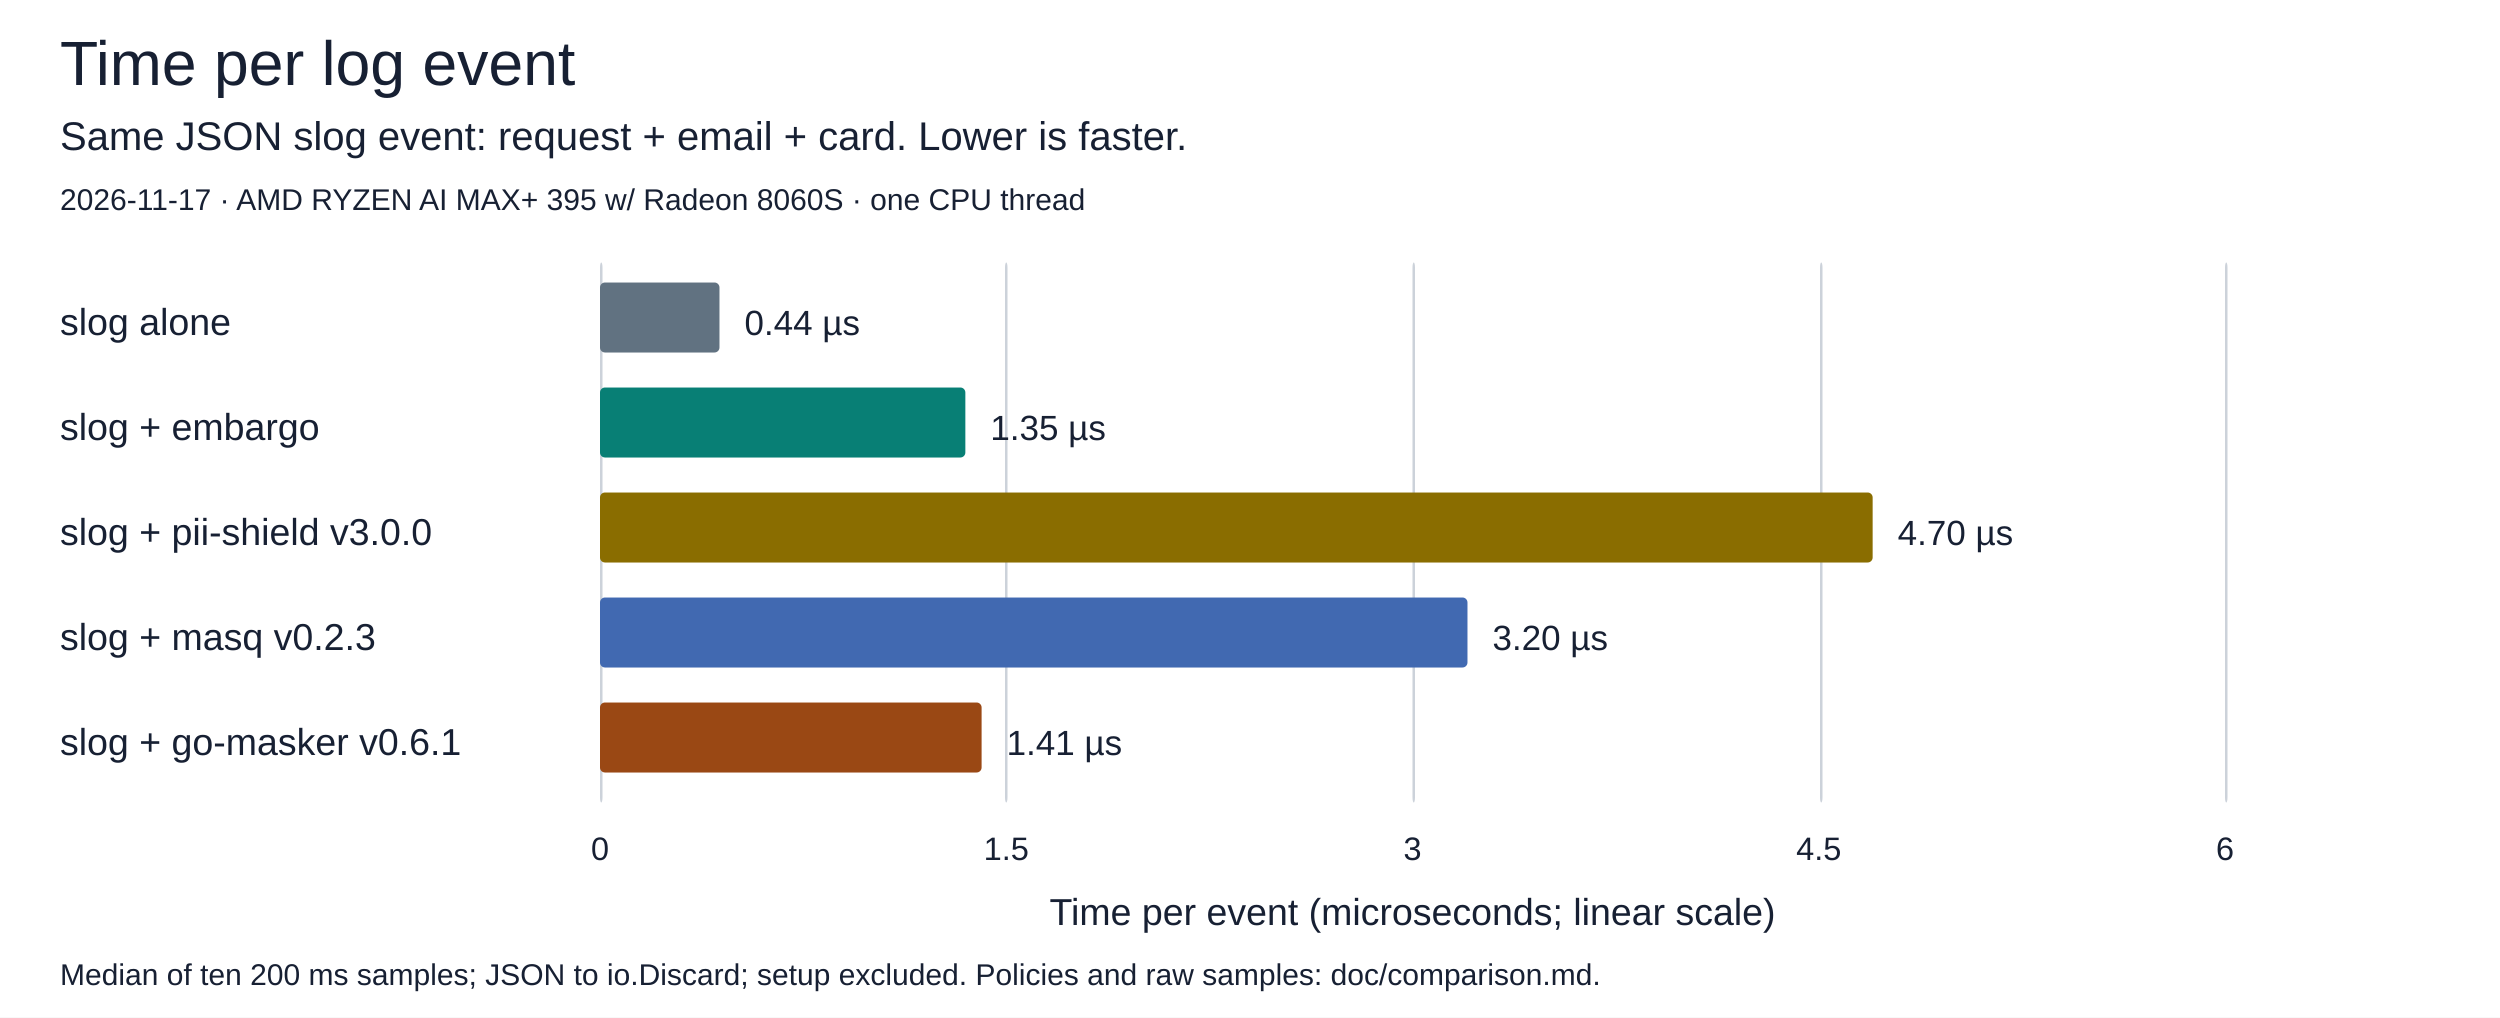
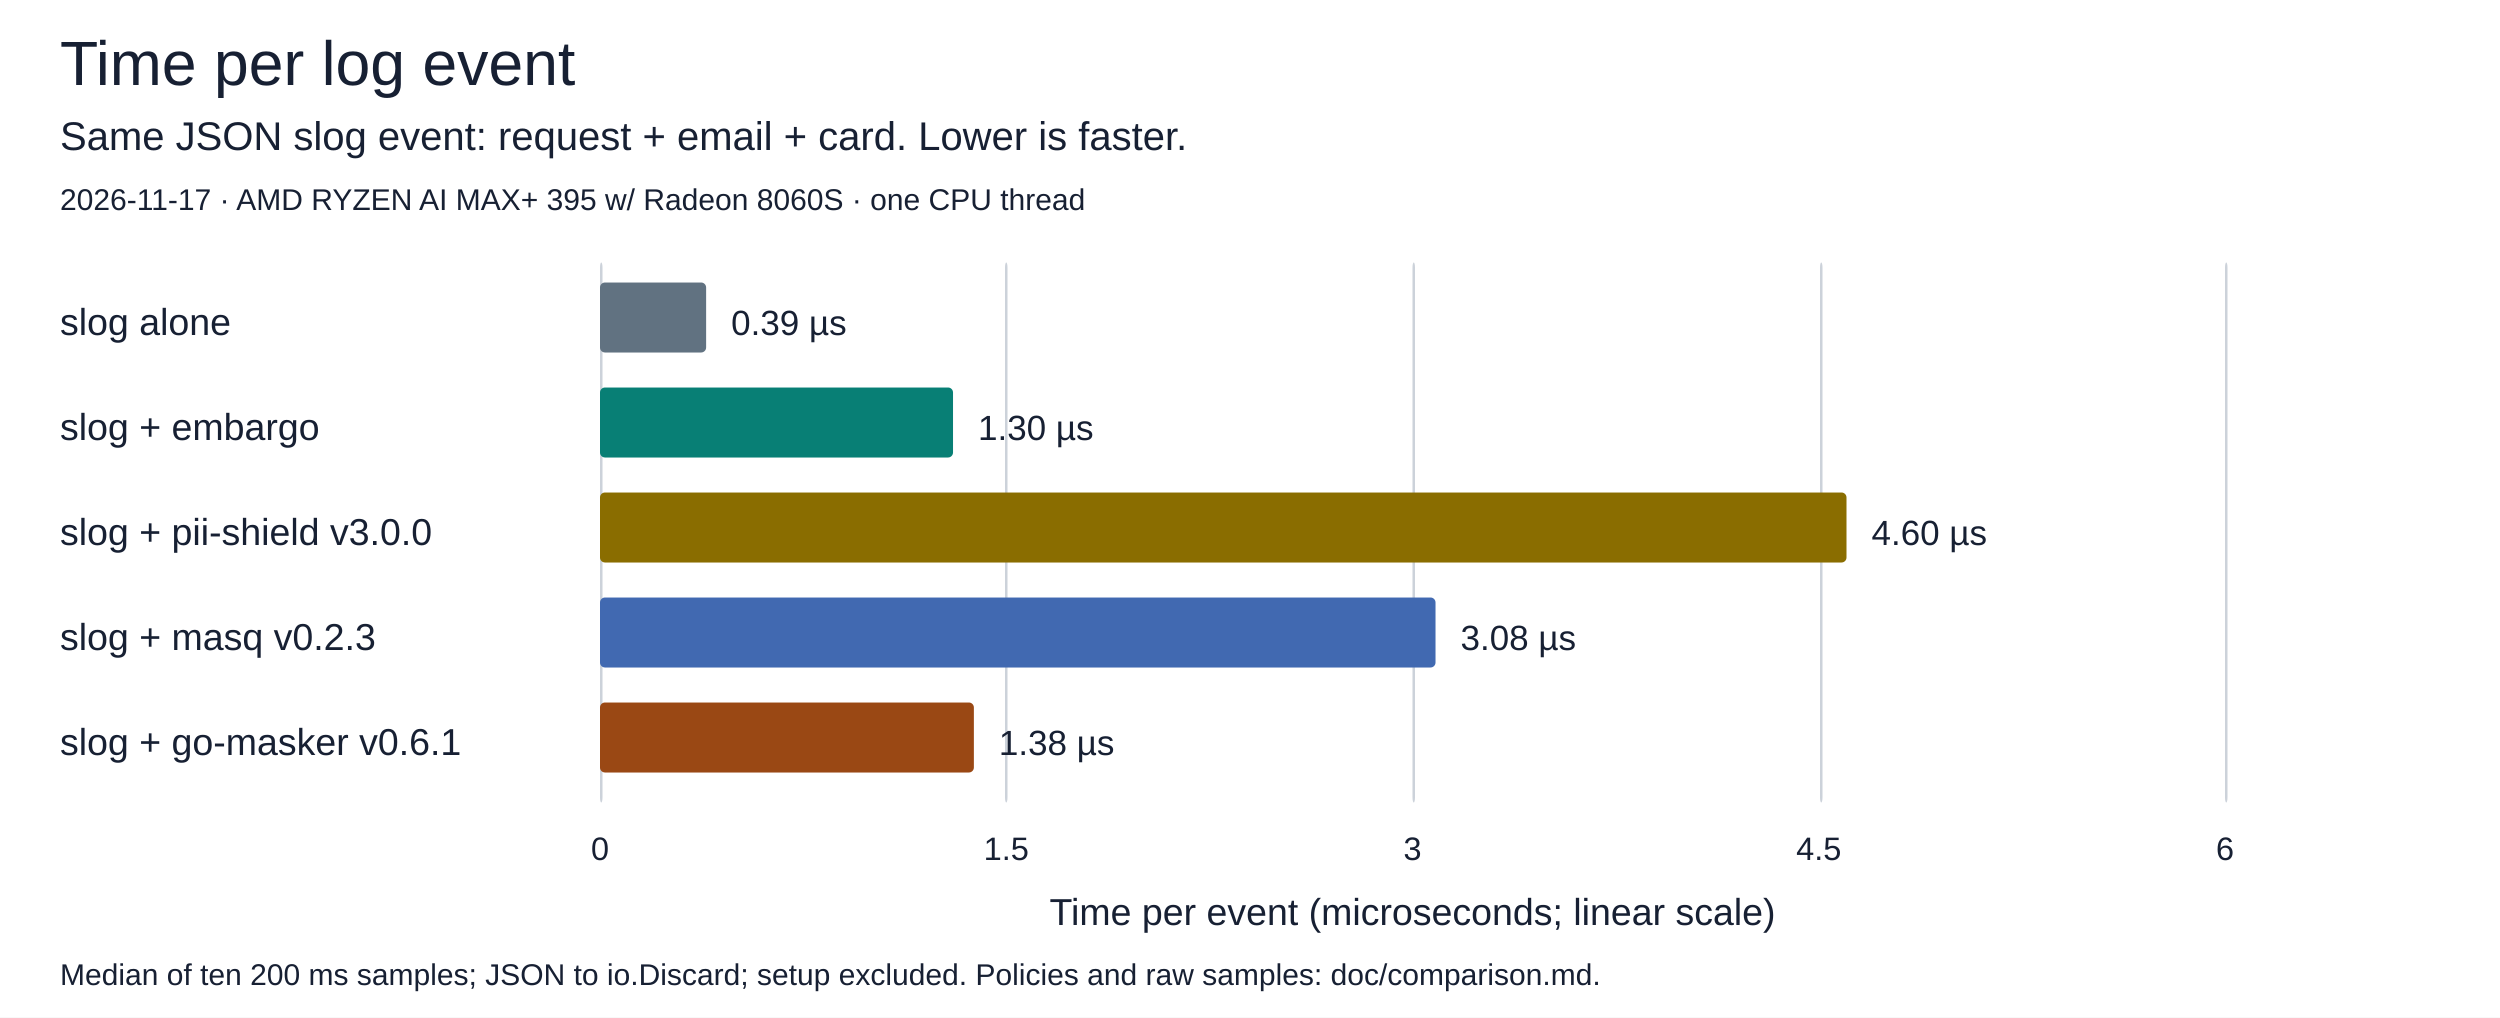
<svg xmlns="http://www.w3.org/2000/svg" width="1000" height="407" viewBox="0 0 1000 407" role="img">
  <rect width="100%" height="100%" fill="white" />
  <g font-family="Arial, sans-serif" font-size="15" fill="#172033">
    <text x="24" y="34" font-size="25" fill="#172033" text-anchor="start">Time per log event</text>
    <text x="24" y="60" font-size="16" fill="#172033" text-anchor="start">Same JSON slog event: request + email + card. Lower is faster.</text>
    <text x="24" y="84" font-size="12" fill="#172033" text-anchor="start">2026-11-17 · AMD RYZEN AI MAX+ 395 w/ Radeon 8060S · one CPU thread</text>
    <rect x="240" y="105" width="1.00" height="216" rx="2" fill="#ccd2da" />
    <text x="240.0" y="344" font-size="13" fill="#172033" text-anchor="middle">0</text>
    <rect x="402" y="105" width="1.00" height="216" rx="2" fill="#ccd2da" />
    <text x="402.5" y="344" font-size="13" fill="#172033" text-anchor="middle">1.5</text>
    <rect x="565" y="105" width="1.00" height="216" rx="2" fill="#ccd2da" />
    <text x="565.0" y="344" font-size="13" fill="#172033" text-anchor="middle">3</text>
    <rect x="728" y="105" width="1.00" height="216" rx="2" fill="#ccd2da" />
    <text x="727.5" y="344" font-size="13" fill="#172033" text-anchor="middle">4.5</text>
    <rect x="890" y="105" width="1.00" height="216" rx="2" fill="#ccd2da" />
    <text x="890.0" y="344" font-size="13" fill="#172033" text-anchor="middle">6</text>
    <text x="24" y="134" font-size="15" fill="#172033" text-anchor="start">slog alone</text>
-     <rect x="240" y="113" width="47.79" height="28" rx="2" fill="#617281" />
-     <text x="297.79" y="134" font-size="14" fill="#172033" text-anchor="start">0.44 µs</text>
+     <rect x="240" y="113" width="42.45" height="28" rx="2" fill="#617281" />
+     <text x="292.45" y="134" font-size="14" fill="#172033" text-anchor="start">0.39 µs</text>
    <text x="24" y="176" font-size="15" fill="#172033" text-anchor="start">slog + embargo</text>
-     <rect x="240" y="155" width="146.14" height="28" rx="2" fill="#087f75" />
-     <text x="396.14" y="176" font-size="14" fill="#172033" text-anchor="start">1.35 µs</text>
+     <rect x="240" y="155" width="141.21" height="28" rx="2" fill="#087f75" />
+     <text x="391.21" y="176" font-size="14" fill="#172033" text-anchor="start">1.30 µs</text>
    <text x="24" y="218" font-size="15" fill="#172033" text-anchor="start">slog + pii-shield v3.0.0</text>
-     <rect x="240" y="197" width="509.06" height="28" rx="2" fill="#8a6d00" />
-     <text x="759.06" y="218" font-size="14" fill="#172033" text-anchor="start">4.70 µs</text>
+     <rect x="240" y="197" width="498.60" height="28" rx="2" fill="#8a6d00" />
+     <text x="748.6" y="218" font-size="14" fill="#172033" text-anchor="start">4.60 µs</text>
    <text x="24" y="260" font-size="15" fill="#172033" text-anchor="start">slog + masq v0.2.3</text>
-     <rect x="240" y="239" width="346.99" height="28" rx="2" fill="#4169b1" />
-     <text x="596.99" y="260" font-size="14" fill="#172033" text-anchor="start">3.20 µs</text>
+     <rect x="240" y="239" width="334.21" height="28" rx="2" fill="#4169b1" />
+     <text x="584.21" y="260" font-size="14" fill="#172033" text-anchor="start">3.08 µs</text>
    <text x="24" y="302" font-size="15" fill="#172033" text-anchor="start">slog + go-masker v0.6.1</text>
-     <rect x="240" y="281" width="152.64" height="28" rx="2" fill="#9a4814" />
-     <text x="402.64" y="302" font-size="14" fill="#172033" text-anchor="start">1.41 µs</text>
+     <rect x="240" y="281" width="149.55" height="28" rx="2" fill="#9a4814" />
+     <text x="399.55" y="302" font-size="14" fill="#172033" text-anchor="start">1.38 µs</text>
    <text x="565.0" y="370" font-size="15" fill="#172033" text-anchor="middle">Time per event (microseconds; linear scale)</text>
    <text x="24" y="394" font-size="12" fill="#172033" text-anchor="start">Median of ten 200 ms samples; JSON to io.Discard; setup excluded. Policies and raw samples: doc/comparison.md.</text>
  </g>
</svg>
